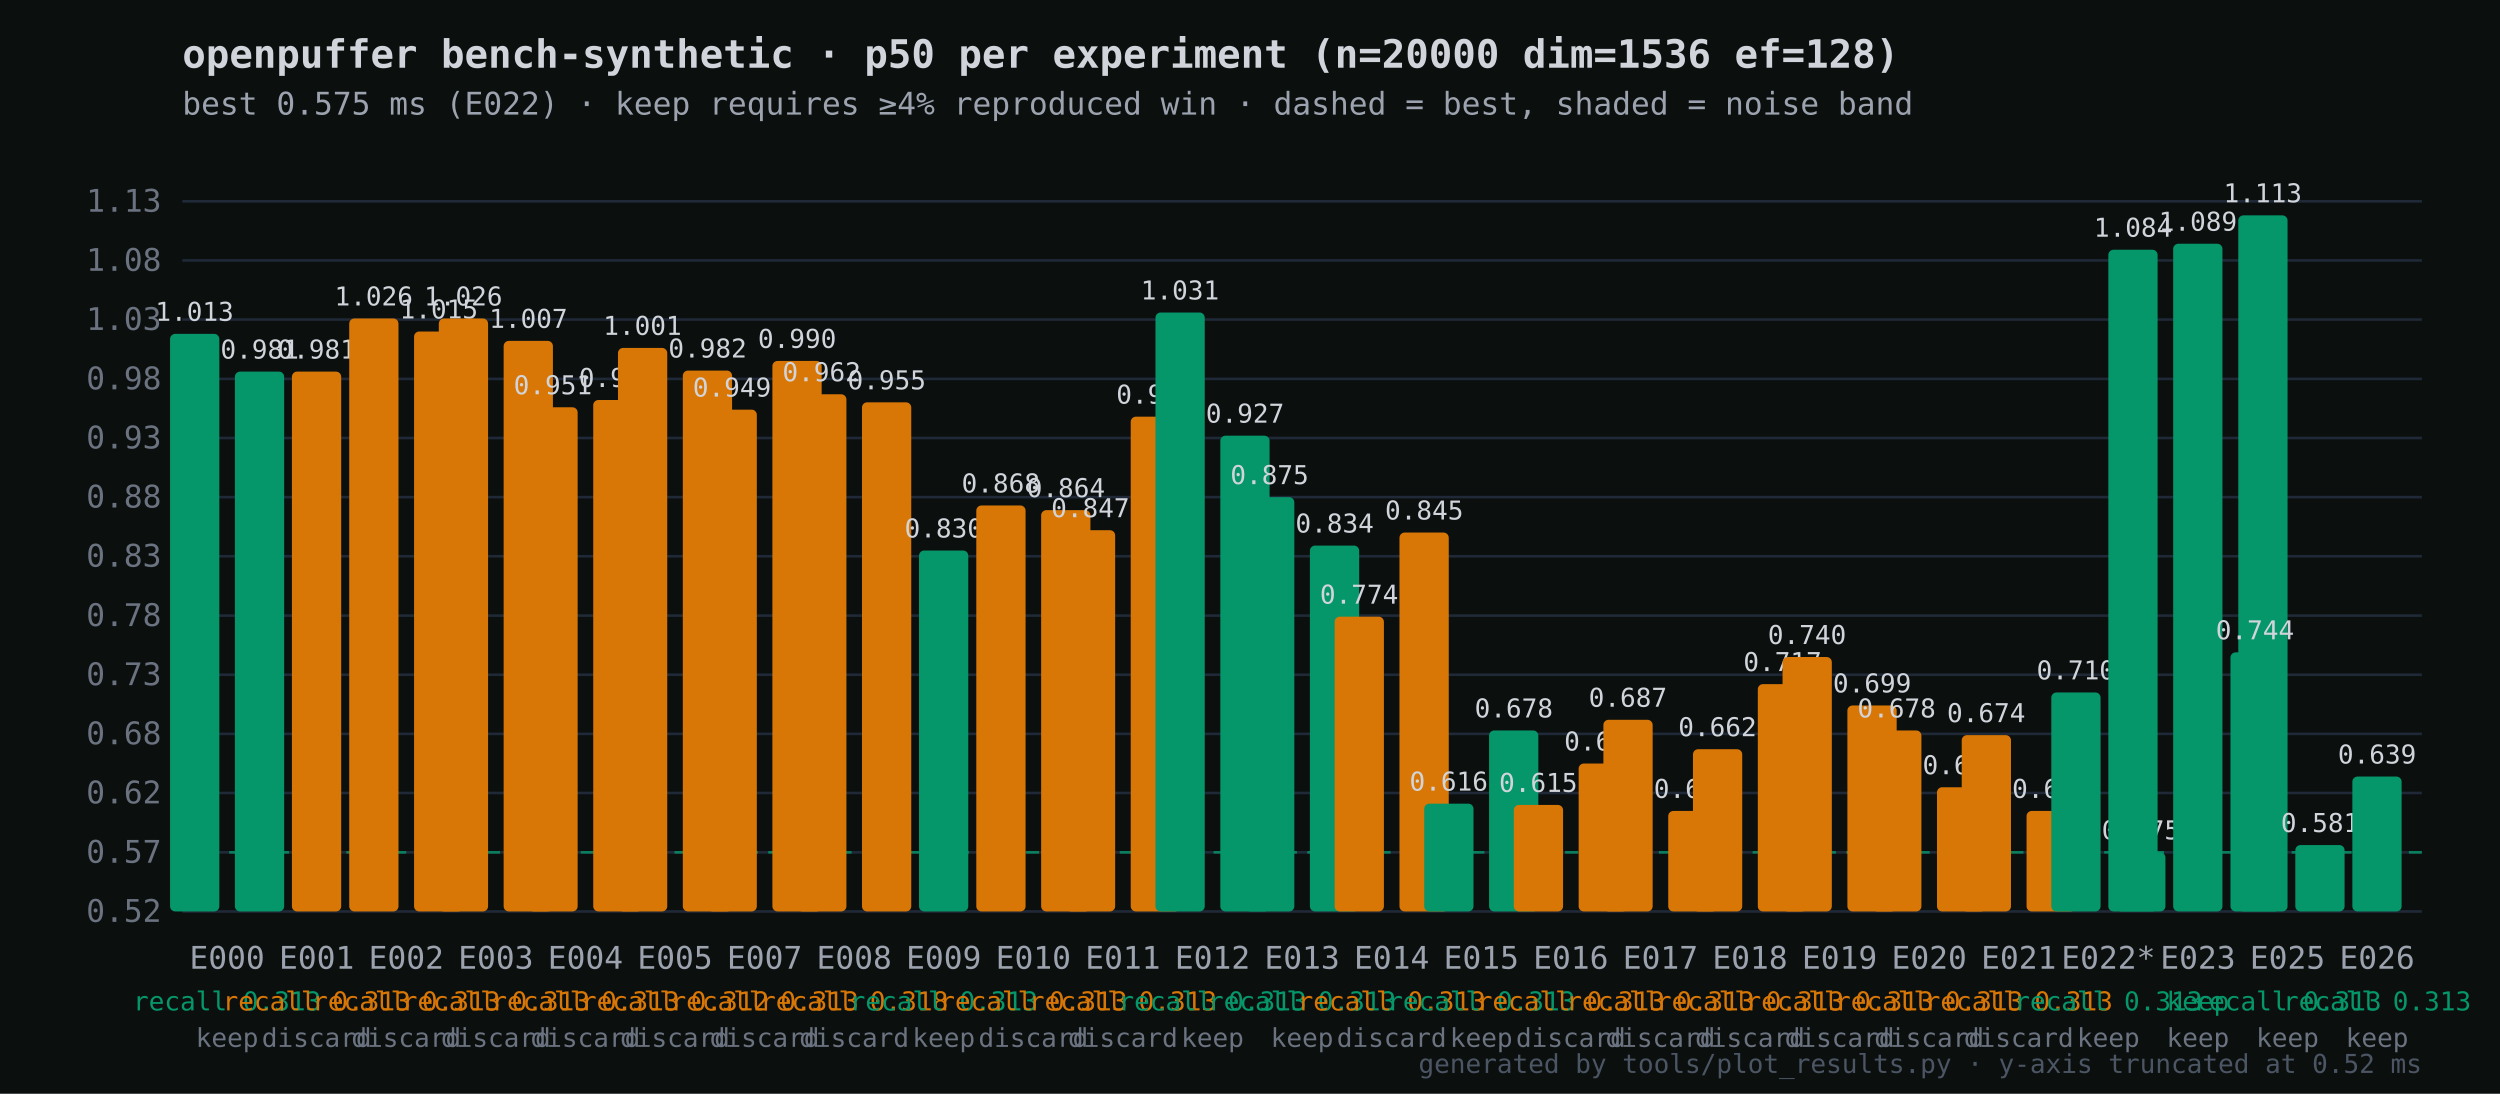
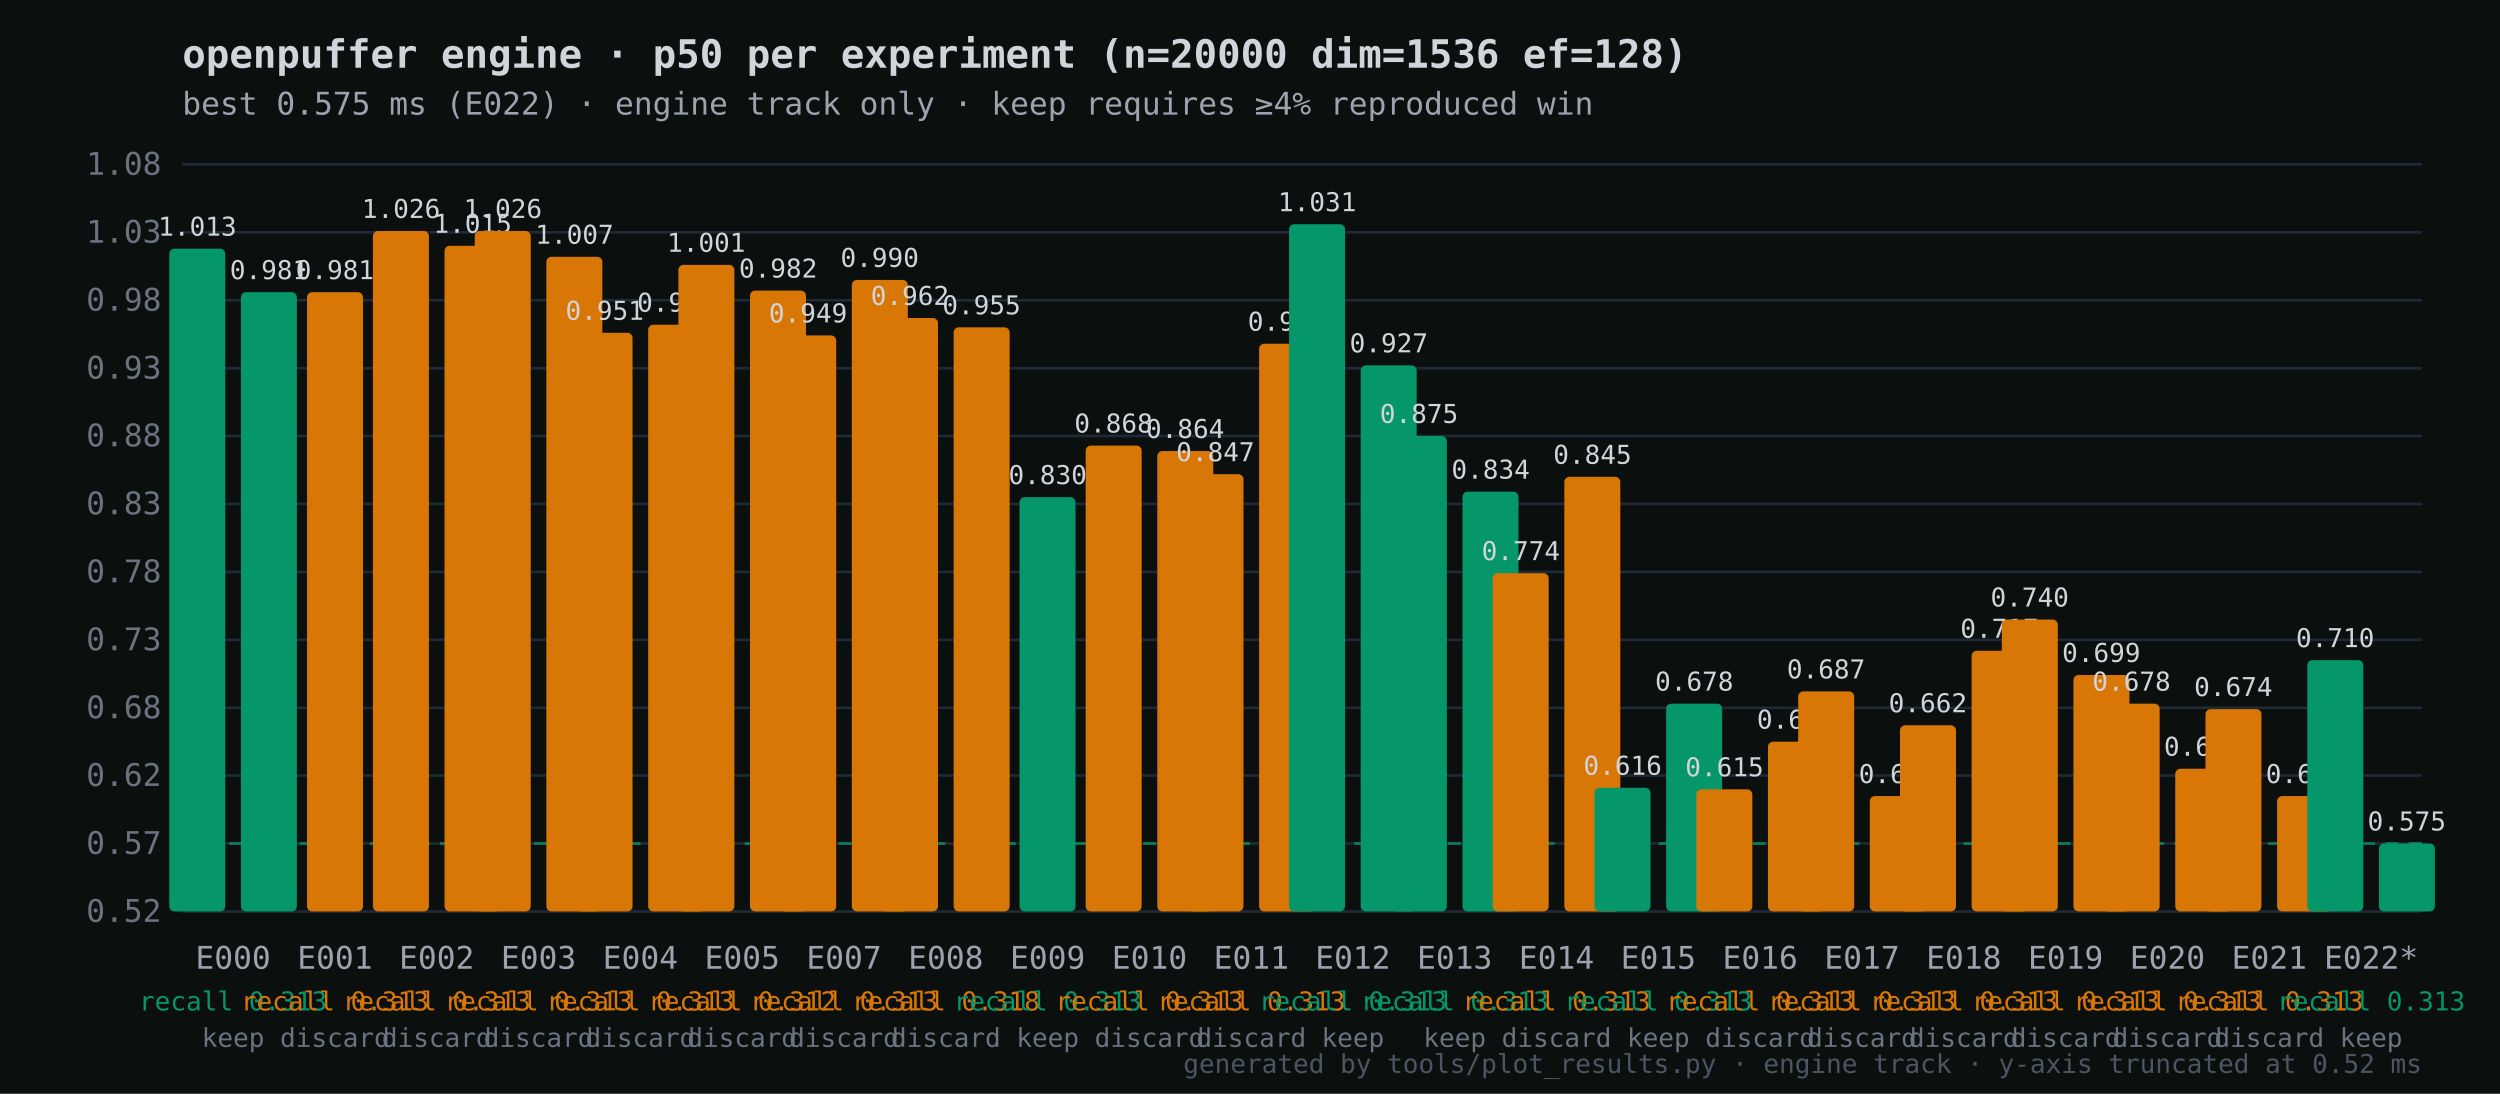
<svg xmlns="http://www.w3.org/2000/svg" width="960" height="420" viewBox="0 0 960 420" font-family="monospace" font-size="12">
  <rect width="960" height="420" fill="#0b0f0e" />
-   <text x="70" y="26" fill="#d1d5db" font-size="15" font-weight="bold">openpuffer bench-synthetic · p50 per experiment (n=20000 dim=1536 ef=128)</text>
-   <text x="70" y="44" fill="#9ca3af">best 0.575 ms (E022) · keep requires ≥4% reproduced win · dashed = best, shaded = noise band</text>
+   <text x="70" y="26" fill="#d1d5db" font-size="15" font-weight="bold">openpuffer engine · p50 per experiment (n=20000 dim=1536 ef=128)</text>
+   <text x="70" y="44" fill="#9ca3af">best 0.575 ms (E022) · engine track only · keep requires ≥4% reproduced win</text>
  <line x1="70" x2="930" y1="350.0" y2="350.0" stroke="#1f2937" stroke-width="1" />
  <text x="62" y="354.0" fill="#6b7280" text-anchor="end">0.52</text>
-   <line x1="70" x2="930" y1="327.3" y2="327.3" stroke="#1f2937" stroke-width="1" />
-   <text x="62" y="331.3" fill="#6b7280" text-anchor="end">0.57</text>
-   <line x1="70" x2="930" y1="304.5" y2="304.5" stroke="#1f2937" stroke-width="1" />
-   <text x="62" y="308.5" fill="#6b7280" text-anchor="end">0.62</text>
-   <line x1="70" x2="930" y1="281.8" y2="281.8" stroke="#1f2937" stroke-width="1" />
-   <text x="62" y="285.8" fill="#6b7280" text-anchor="end">0.68</text>
-   <line x1="70" x2="930" y1="259.1" y2="259.1" stroke="#1f2937" stroke-width="1" />
-   <text x="62" y="263.1" fill="#6b7280" text-anchor="end">0.73</text>
-   <line x1="70" x2="930" y1="236.4" y2="236.4" stroke="#1f2937" stroke-width="1" />
-   <text x="62" y="240.4" fill="#6b7280" text-anchor="end">0.78</text>
-   <line x1="70" x2="930" y1="213.6" y2="213.6" stroke="#1f2937" stroke-width="1" />
-   <text x="62" y="217.6" fill="#6b7280" text-anchor="end">0.83</text>
-   <line x1="70" x2="930" y1="190.9" y2="190.9" stroke="#1f2937" stroke-width="1" />
-   <text x="62" y="194.9" fill="#6b7280" text-anchor="end">0.88</text>
-   <line x1="70" x2="930" y1="168.2" y2="168.2" stroke="#1f2937" stroke-width="1" />
-   <text x="62" y="172.2" fill="#6b7280" text-anchor="end">0.93</text>
-   <line x1="70" x2="930" y1="145.5" y2="145.5" stroke="#1f2937" stroke-width="1" />
-   <text x="62" y="149.5" fill="#6b7280" text-anchor="end">0.98</text>
-   <line x1="70" x2="930" y1="122.7" y2="122.7" stroke="#1f2937" stroke-width="1" />
-   <text x="62" y="126.7" fill="#6b7280" text-anchor="end">1.03</text>
-   <line x1="70" x2="930" y1="100.0" y2="100.0" stroke="#1f2937" stroke-width="1" />
-   <text x="62" y="104.0" fill="#6b7280" text-anchor="end">1.08</text>
-   <line x1="70" x2="930" y1="77.3" y2="77.3" stroke="#1f2937" stroke-width="1" />
-   <text x="62" y="81.3" fill="#6b7280" text-anchor="end">1.13</text>
-   <rect x="70" y="337.7" width="860" height="-10.5" fill="#059669" opacity="0.08" />
-   <line x1="70" x2="930" y1="327.3" y2="327.3" stroke="#059669" stroke-dasharray="5 4" opacity="0.8" />
-   <rect x="65.3" y="128.2" width="18.92" height="221.8" fill="#059669" rx="2" />
-   <text x="74.7" y="123.2" fill="#d1d5db" font-size="10" text-anchor="middle">1.013</text>
-   <rect x="90.2" y="142.7" width="18.92" height="207.3" fill="#059669" rx="2" />
-   <text x="99.7" y="137.7" fill="#d1d5db" font-size="10" text-anchor="middle">0.981</text>
-   <text x="87.2" y="372" fill="#9ca3af" text-anchor="middle">E000</text>
-   <text x="87.2" y="388" fill="#059669" font-size="10" text-anchor="middle">recall 0.313</text>
-   <text x="87.2" y="402" fill="#6b7280" font-size="10" text-anchor="middle">keep</text>
-   <rect x="112.1" y="142.7" width="18.92" height="207.3" fill="#d97706" rx="2" />
-   <text x="121.6" y="137.7" fill="#d1d5db" font-size="10" text-anchor="middle">0.981</text>
-   <text x="121.6" y="372" fill="#9ca3af" text-anchor="middle">E001</text>
-   <text x="121.6" y="388" fill="#d97706" font-size="10" text-anchor="middle">recall 0.313</text>
-   <text x="121.6" y="402" fill="#6b7280" font-size="10" text-anchor="middle">discard</text>
-   <rect x="134.1" y="122.3" width="18.92" height="227.7" fill="#d97706" rx="2" />
-   <text x="143.5" y="117.3" fill="#d1d5db" font-size="10" text-anchor="middle">1.026</text>
-   <rect x="159.0" y="127.3" width="18.92" height="222.7" fill="#d97706" rx="2" />
-   <text x="168.5" y="122.3" fill="#d1d5db" font-size="10" text-anchor="middle">1.015</text>
-   <text x="156.0" y="372" fill="#9ca3af" text-anchor="middle">E002</text>
-   <text x="156.0" y="388" fill="#d97706" font-size="10" text-anchor="middle">recall 0.313</text>
-   <text x="156.0" y="402" fill="#6b7280" font-size="10" text-anchor="middle">discard</text>
-   <rect x="168.5" y="122.3" width="18.92" height="227.7" fill="#d97706" rx="2" />
-   <text x="177.9" y="117.3" fill="#d1d5db" font-size="10" text-anchor="middle">1.026</text>
-   <rect x="193.4" y="130.9" width="18.92" height="219.1" fill="#d97706" rx="2" />
-   <text x="202.9" y="125.9" fill="#d1d5db" font-size="10" text-anchor="middle">1.007</text>
-   <text x="190.4" y="372" fill="#9ca3af" text-anchor="middle">E003</text>
-   <text x="190.4" y="388" fill="#d97706" font-size="10" text-anchor="middle">recall 0.313</text>
-   <text x="190.4" y="402" fill="#6b7280" font-size="10" text-anchor="middle">discard</text>
-   <rect x="202.9" y="156.4" width="18.92" height="193.6" fill="#d97706" rx="2" />
-   <text x="212.3" y="151.4" fill="#d1d5db" font-size="10" text-anchor="middle">0.951</text>
-   <rect x="227.8" y="153.6" width="18.92" height="196.4" fill="#d97706" rx="2" />
-   <text x="237.3" y="148.6" fill="#d1d5db" font-size="10" text-anchor="middle">0.957</text>
-   <text x="224.8" y="372" fill="#9ca3af" text-anchor="middle">E004</text>
-   <text x="224.8" y="388" fill="#d97706" font-size="10" text-anchor="middle">recall 0.313</text>
-   <text x="224.8" y="402" fill="#6b7280" font-size="10" text-anchor="middle">discard</text>
-   <rect x="237.3" y="133.6" width="18.92" height="216.4" fill="#d97706" rx="2" />
-   <text x="246.7" y="128.6" fill="#d1d5db" font-size="10" text-anchor="middle">1.001</text>
-   <rect x="262.2" y="142.3" width="18.92" height="207.7" fill="#d97706" rx="2" />
-   <text x="271.7" y="137.3" fill="#d1d5db" font-size="10" text-anchor="middle">0.982</text>
-   <text x="259.2" y="372" fill="#9ca3af" text-anchor="middle">E005</text>
-   <text x="259.2" y="388" fill="#d97706" font-size="10" text-anchor="middle">recall 0.312</text>
-   <text x="259.2" y="402" fill="#6b7280" font-size="10" text-anchor="middle">discard</text>
-   <rect x="271.7" y="157.3" width="18.92" height="192.7" fill="#d97706" rx="2" />
-   <text x="281.1" y="152.3" fill="#d1d5db" font-size="10" text-anchor="middle">0.949</text>
-   <rect x="296.6" y="138.6" width="18.92" height="211.4" fill="#d97706" rx="2" />
-   <text x="306.1" y="133.6" fill="#d1d5db" font-size="10" text-anchor="middle">0.990</text>
-   <text x="293.6" y="372" fill="#9ca3af" text-anchor="middle">E007</text>
-   <text x="293.6" y="388" fill="#d97706" font-size="10" text-anchor="middle">recall 0.313</text>
-   <text x="293.6" y="402" fill="#6b7280" font-size="10" text-anchor="middle">discard</text>
-   <rect x="306.1" y="151.4" width="18.92" height="198.6" fill="#d97706" rx="2" />
-   <text x="315.5" y="146.4" fill="#d1d5db" font-size="10" text-anchor="middle">0.962</text>
-   <rect x="331.0" y="154.5" width="18.92" height="195.5" fill="#d97706" rx="2" />
-   <text x="340.5" y="149.5" fill="#d1d5db" font-size="10" text-anchor="middle">0.955</text>
-   <text x="328.0" y="372" fill="#9ca3af" text-anchor="middle">E008</text>
-   <text x="328.0" y="388" fill="#d97706" font-size="10" text-anchor="middle">recall 0.318</text>
-   <text x="328.0" y="402" fill="#6b7280" font-size="10" text-anchor="middle">discard</text>
-   <rect x="352.9" y="211.4" width="18.92" height="138.6" fill="#059669" rx="2" />
-   <text x="362.4" y="206.4" fill="#d1d5db" font-size="10" text-anchor="middle">0.830</text>
-   <text x="362.4" y="372" fill="#9ca3af" text-anchor="middle">E009</text>
-   <text x="362.4" y="388" fill="#059669" font-size="10" text-anchor="middle">recall 0.313</text>
-   <text x="362.4" y="402" fill="#6b7280" font-size="10" text-anchor="middle">keep</text>
-   <rect x="374.9" y="194.1" width="18.92" height="155.9" fill="#d97706" rx="2" />
-   <text x="384.3" y="189.1" fill="#d1d5db" font-size="10" text-anchor="middle">0.868</text>
-   <rect x="399.8" y="195.9" width="18.92" height="154.1" fill="#d97706" rx="2" />
-   <text x="409.3" y="190.9" fill="#d1d5db" font-size="10" text-anchor="middle">0.864</text>
-   <text x="396.8" y="372" fill="#9ca3af" text-anchor="middle">E010</text>
-   <text x="396.8" y="388" fill="#d97706" font-size="10" text-anchor="middle">recall 0.313</text>
-   <text x="396.8" y="402" fill="#6b7280" font-size="10" text-anchor="middle">discard</text>
-   <rect x="409.3" y="203.6" width="18.92" height="146.4" fill="#d97706" rx="2" />
-   <text x="418.7" y="198.6" fill="#d1d5db" font-size="10" text-anchor="middle">0.847</text>
-   <rect x="434.2" y="160.0" width="18.92" height="190.0" fill="#d97706" rx="2" />
-   <text x="443.7" y="155.0" fill="#d1d5db" font-size="10" text-anchor="middle">0.943</text>
-   <text x="431.2" y="372" fill="#9ca3af" text-anchor="middle">E011</text>
-   <text x="431.2" y="388" fill="#d97706" font-size="10" text-anchor="middle">recall 0.313</text>
-   <text x="431.2" y="402" fill="#6b7280" font-size="10" text-anchor="middle">discard</text>
-   <rect x="443.7" y="120.0" width="18.92" height="230.0" fill="#059669" rx="2" />
-   <text x="453.1" y="115.0" fill="#d1d5db" font-size="10" text-anchor="middle">1.031</text>
-   <rect x="468.6" y="167.3" width="18.92" height="182.7" fill="#059669" rx="2" />
-   <text x="478.1" y="162.3" fill="#d1d5db" font-size="10" text-anchor="middle">0.927</text>
-   <text x="465.6" y="372" fill="#9ca3af" text-anchor="middle">E012</text>
-   <text x="465.6" y="388" fill="#059669" font-size="10" text-anchor="middle">recall 0.313</text>
-   <text x="465.6" y="402" fill="#6b7280" font-size="10" text-anchor="middle">keep</text>
-   <rect x="478.1" y="190.9" width="18.92" height="159.1" fill="#059669" rx="2" />
-   <text x="487.5" y="185.9" fill="#d1d5db" font-size="10" text-anchor="middle">0.875</text>
-   <rect x="503.0" y="209.5" width="18.92" height="140.5" fill="#059669" rx="2" />
-   <text x="512.5" y="204.5" fill="#d1d5db" font-size="10" text-anchor="middle">0.834</text>
-   <text x="500.0" y="372" fill="#9ca3af" text-anchor="middle">E013</text>
-   <text x="500.0" y="388" fill="#059669" font-size="10" text-anchor="middle">recall 0.313</text>
-   <text x="500.0" y="402" fill="#6b7280" font-size="10" text-anchor="middle">keep</text>
-   <rect x="512.5" y="236.8" width="18.92" height="113.2" fill="#d97706" rx="2" />
-   <text x="521.9" y="231.8" fill="#d1d5db" font-size="10" text-anchor="middle">0.774</text>
-   <rect x="537.4" y="204.5" width="18.92" height="145.5" fill="#d97706" rx="2" />
-   <text x="546.9" y="199.5" fill="#d1d5db" font-size="10" text-anchor="middle">0.845</text>
-   <text x="534.4" y="372" fill="#9ca3af" text-anchor="middle">E014</text>
-   <text x="534.4" y="388" fill="#d97706" font-size="10" text-anchor="middle">recall 0.313</text>
-   <text x="534.4" y="402" fill="#6b7280" font-size="10" text-anchor="middle">discard</text>
-   <rect x="546.9" y="308.6" width="18.92" height="41.4" fill="#059669" rx="2" />
-   <text x="556.3" y="303.6" fill="#d1d5db" font-size="10" text-anchor="middle">0.616</text>
-   <rect x="571.8" y="280.5" width="18.92" height="69.5" fill="#059669" rx="2" />
-   <text x="581.3" y="275.5" fill="#d1d5db" font-size="10" text-anchor="middle">0.678</text>
-   <text x="568.8" y="372" fill="#9ca3af" text-anchor="middle">E015</text>
-   <text x="568.8" y="388" fill="#059669" font-size="10" text-anchor="middle">recall 0.313</text>
-   <text x="568.8" y="402" fill="#6b7280" font-size="10" text-anchor="middle">keep</text>
-   <rect x="581.3" y="309.1" width="18.92" height="40.9" fill="#d97706" rx="2" />
-   <text x="590.7" y="304.1" fill="#d1d5db" font-size="10" text-anchor="middle">0.615</text>
-   <rect x="606.2" y="293.2" width="18.92" height="56.8" fill="#d97706" rx="2" />
-   <text x="615.7" y="288.2" fill="#d1d5db" font-size="10" text-anchor="middle">0.650</text>
-   <text x="603.2" y="372" fill="#9ca3af" text-anchor="middle">E016</text>
-   <text x="603.2" y="388" fill="#d97706" font-size="10" text-anchor="middle">recall 0.313</text>
-   <text x="603.2" y="402" fill="#6b7280" font-size="10" text-anchor="middle">discard</text>
-   <rect x="615.7" y="276.4" width="18.92" height="73.6" fill="#d97706" rx="2" />
-   <text x="625.1" y="271.4" fill="#d1d5db" font-size="10" text-anchor="middle">0.687</text>
-   <rect x="640.6" y="311.4" width="18.92" height="38.6" fill="#d97706" rx="2" />
-   <text x="650.1" y="306.4" fill="#d1d5db" font-size="10" text-anchor="middle">0.610</text>
-   <text x="637.6" y="372" fill="#9ca3af" text-anchor="middle">E017</text>
-   <text x="637.6" y="388" fill="#d97706" font-size="10" text-anchor="middle">recall 0.313</text>
-   <text x="637.6" y="402" fill="#6b7280" font-size="10" text-anchor="middle">discard</text>
-   <rect x="650.1" y="287.7" width="18.92" height="62.3" fill="#d97706" rx="2" />
-   <text x="659.5" y="282.7" fill="#d1d5db" font-size="10" text-anchor="middle">0.662</text>
-   <rect x="675.0" y="262.7" width="18.92" height="87.3" fill="#d97706" rx="2" />
-   <text x="684.5" y="257.7" fill="#d1d5db" font-size="10" text-anchor="middle">0.717</text>
-   <text x="672.0" y="372" fill="#9ca3af" text-anchor="middle">E018</text>
-   <text x="672.0" y="388" fill="#d97706" font-size="10" text-anchor="middle">recall 0.313</text>
-   <text x="672.0" y="402" fill="#6b7280" font-size="10" text-anchor="middle">discard</text>
-   <rect x="684.5" y="252.3" width="18.92" height="97.7" fill="#d97706" rx="2" />
-   <text x="693.9" y="247.3" fill="#d1d5db" font-size="10" text-anchor="middle">0.740</text>
-   <rect x="709.4" y="270.9" width="18.92" height="79.1" fill="#d97706" rx="2" />
-   <text x="718.9" y="265.9" fill="#d1d5db" font-size="10" text-anchor="middle">0.699</text>
-   <text x="706.4" y="372" fill="#9ca3af" text-anchor="middle">E019</text>
-   <text x="706.4" y="388" fill="#d97706" font-size="10" text-anchor="middle">recall 0.313</text>
-   <text x="706.4" y="402" fill="#6b7280" font-size="10" text-anchor="middle">discard</text>
-   <rect x="718.9" y="280.5" width="18.92" height="69.5" fill="#d97706" rx="2" />
-   <text x="728.3" y="275.5" fill="#d1d5db" font-size="10" text-anchor="middle">0.678</text>
-   <rect x="743.8" y="302.3" width="18.92" height="47.7" fill="#d97706" rx="2" />
-   <text x="753.3" y="297.3" fill="#d1d5db" font-size="10" text-anchor="middle">0.630</text>
-   <text x="740.8" y="372" fill="#9ca3af" text-anchor="middle">E020</text>
-   <text x="740.8" y="388" fill="#d97706" font-size="10" text-anchor="middle">recall 0.313</text>
-   <text x="740.8" y="402" fill="#6b7280" font-size="10" text-anchor="middle">discard</text>
-   <rect x="753.3" y="282.3" width="18.92" height="67.7" fill="#d97706" rx="2" />
-   <text x="762.7" y="277.3" fill="#d1d5db" font-size="10" text-anchor="middle">0.674</text>
-   <rect x="778.2" y="311.4" width="18.92" height="38.6" fill="#d97706" rx="2" />
-   <text x="787.7" y="306.4" fill="#d1d5db" font-size="10" text-anchor="middle">0.610</text>
-   <text x="775.2" y="372" fill="#9ca3af" text-anchor="middle">E021</text>
-   <text x="775.2" y="388" fill="#d97706" font-size="10" text-anchor="middle">recall 0.313</text>
-   <text x="775.2" y="402" fill="#6b7280" font-size="10" text-anchor="middle">discard</text>
-   <rect x="787.7" y="265.9" width="18.92" height="84.1" fill="#059669" rx="2" />
-   <text x="797.1" y="260.9" fill="#d1d5db" font-size="10" text-anchor="middle">0.710</text>
-   <rect x="812.6" y="327.3" width="18.92" height="22.7" fill="#059669" rx="2" />
-   <text x="822.1" y="322.3" fill="#d1d5db" font-size="10" text-anchor="middle">0.575</text>
-   <text x="809.6" y="372" fill="#9ca3af" text-anchor="middle">E022*</text>
-   <text x="809.6" y="388" fill="#059669" font-size="10" text-anchor="middle">recall 0.313</text>
-   <text x="809.6" y="402" fill="#6b7280" font-size="10" text-anchor="middle">keep</text>
-   <rect x="809.6" y="95.9" width="18.92" height="254.1" fill="#059669" rx="2" />
-   <text x="819.1" y="90.9" fill="#d1d5db" font-size="10" text-anchor="middle">1.084</text>
-   <rect x="834.5" y="93.6" width="18.92" height="256.4" fill="#059669" rx="2" />
-   <text x="844.0" y="88.6" fill="#d1d5db" font-size="10" text-anchor="middle">1.089</text>
-   <rect x="859.5" y="82.7" width="18.92" height="267.3" fill="#059669" rx="2" />
-   <text x="868.9" y="77.7" fill="#d1d5db" font-size="10" text-anchor="middle">1.113</text>
-   <text x="844.0" y="372" fill="#9ca3af" text-anchor="middle">E023</text>
-   <text x="844.0" y="388" fill="#059669" font-size="10" text-anchor="middle">keep</text>
-   <text x="844.0" y="402" fill="#6b7280" font-size="10" text-anchor="middle">keep</text>
-   <rect x="856.5" y="250.5" width="18.92" height="99.5" fill="#059669" rx="2" />
-   <text x="865.9" y="245.5" fill="#d1d5db" font-size="10" text-anchor="middle">0.744</text>
-   <rect x="881.4" y="324.5" width="18.92" height="25.5" fill="#059669" rx="2" />
-   <text x="890.9" y="319.5" fill="#d1d5db" font-size="10" text-anchor="middle">0.581</text>
-   <text x="878.4" y="372" fill="#9ca3af" text-anchor="middle">E025</text>
-   <text x="878.4" y="388" fill="#059669" font-size="10" text-anchor="middle">recall 0.313</text>
-   <text x="878.4" y="402" fill="#6b7280" font-size="10" text-anchor="middle">keep</text>
-   <rect x="903.3" y="298.2" width="18.92" height="51.8" fill="#059669" rx="2" />
-   <text x="912.8" y="293.2" fill="#d1d5db" font-size="10" text-anchor="middle">0.639</text>
-   <text x="912.8" y="372" fill="#9ca3af" text-anchor="middle">E026</text>
-   <text x="912.8" y="388" fill="#059669" font-size="10" text-anchor="middle">recall 0.313</text>
-   <text x="912.8" y="402" fill="#6b7280" font-size="10" text-anchor="middle">keep</text>
-   <text x="930" y="412" fill="#4b5563" font-size="10" text-anchor="end">generated by tools/plot_results.py · y-axis truncated at 0.52 ms</text>
+   <line x1="70" x2="930" y1="323.9" y2="323.9" stroke="#1f2937" stroke-width="1" />
+   <text x="62" y="327.9" fill="#6b7280" text-anchor="end">0.57</text>
+   <line x1="70" x2="930" y1="297.8" y2="297.8" stroke="#1f2937" stroke-width="1" />
+   <text x="62" y="301.8" fill="#6b7280" text-anchor="end">0.62</text>
+   <line x1="70" x2="930" y1="271.8" y2="271.8" stroke="#1f2937" stroke-width="1" />
+   <text x="62" y="275.8" fill="#6b7280" text-anchor="end">0.68</text>
+   <line x1="70" x2="930" y1="245.7" y2="245.7" stroke="#1f2937" stroke-width="1" />
+   <text x="62" y="249.7" fill="#6b7280" text-anchor="end">0.73</text>
+   <line x1="70" x2="930" y1="219.6" y2="219.6" stroke="#1f2937" stroke-width="1" />
+   <text x="62" y="223.6" fill="#6b7280" text-anchor="end">0.78</text>
+   <line x1="70" x2="930" y1="193.5" y2="193.5" stroke="#1f2937" stroke-width="1" />
+   <text x="62" y="197.5" fill="#6b7280" text-anchor="end">0.83</text>
+   <line x1="70" x2="930" y1="167.4" y2="167.4" stroke="#1f2937" stroke-width="1" />
+   <text x="62" y="171.4" fill="#6b7280" text-anchor="end">0.88</text>
+   <line x1="70" x2="930" y1="141.4" y2="141.4" stroke="#1f2937" stroke-width="1" />
+   <text x="62" y="145.4" fill="#6b7280" text-anchor="end">0.93</text>
+   <line x1="70" x2="930" y1="115.3" y2="115.3" stroke="#1f2937" stroke-width="1" />
+   <text x="62" y="119.3" fill="#6b7280" text-anchor="end">0.98</text>
+   <line x1="70" x2="930" y1="89.2" y2="89.2" stroke="#1f2937" stroke-width="1" />
+   <text x="62" y="93.2" fill="#6b7280" text-anchor="end">1.03</text>
+   <line x1="70" x2="930" y1="63.1" y2="63.1" stroke="#1f2937" stroke-width="1" />
+   <text x="62" y="67.1" fill="#6b7280" text-anchor="end">1.08</text>
+   <rect x="70" y="335.9" width="860" height="-12.0" fill="#059669" opacity="0.08" />
+   <line x1="70" x2="930" y1="323.9" y2="323.9" stroke="#059669" stroke-dasharray="5 4" opacity="0.8" />
+   <rect x="65.0" y="95.5" width="21.5" height="254.5" fill="#059669" rx="2" />
+   <text x="75.8" y="90.5" fill="#d1d5db" font-size="10" text-anchor="middle">1.013</text>
+   <rect x="92.5" y="112.2" width="21.5" height="237.8" fill="#059669" rx="2" />
+   <text x="103.3" y="107.2" fill="#d1d5db" font-size="10" text-anchor="middle">0.981</text>
+   <text x="89.5" y="372" fill="#9ca3af" text-anchor="middle">E000</text>
+   <text x="89.5" y="388" fill="#059669" font-size="10" text-anchor="middle">recall 0.313</text>
+   <text x="89.5" y="402" fill="#6b7280" font-size="10" text-anchor="middle">keep</text>
+   <rect x="117.9" y="112.2" width="21.5" height="237.8" fill="#d97706" rx="2" />
+   <text x="128.6" y="107.2" fill="#d1d5db" font-size="10" text-anchor="middle">0.981</text>
+   <text x="128.6" y="372" fill="#9ca3af" text-anchor="middle">E001</text>
+   <text x="128.6" y="388" fill="#d97706" font-size="10" text-anchor="middle">recall 0.313</text>
+   <text x="128.6" y="402" fill="#6b7280" font-size="10" text-anchor="middle">discard</text>
+   <rect x="143.2" y="88.7" width="21.5" height="261.3" fill="#d97706" rx="2" />
+   <text x="154.0" y="83.7" fill="#d1d5db" font-size="10" text-anchor="middle">1.026</text>
+   <rect x="170.7" y="94.4" width="21.5" height="255.6" fill="#d97706" rx="2" />
+   <text x="181.5" y="89.4" fill="#d1d5db" font-size="10" text-anchor="middle">1.015</text>
+   <text x="167.7" y="372" fill="#9ca3af" text-anchor="middle">E002</text>
+   <text x="167.7" y="388" fill="#d97706" font-size="10" text-anchor="middle">recall 0.313</text>
+   <text x="167.7" y="402" fill="#6b7280" font-size="10" text-anchor="middle">discard</text>
+   <rect x="182.3" y="88.7" width="21.5" height="261.3" fill="#d97706" rx="2" />
+   <text x="193.1" y="83.7" fill="#d1d5db" font-size="10" text-anchor="middle">1.026</text>
+   <rect x="209.8" y="98.6" width="21.5" height="251.4" fill="#d97706" rx="2" />
+   <text x="220.6" y="93.6" fill="#d1d5db" font-size="10" text-anchor="middle">1.007</text>
+   <text x="206.8" y="372" fill="#9ca3af" text-anchor="middle">E003</text>
+   <text x="206.8" y="388" fill="#d97706" font-size="10" text-anchor="middle">recall 0.313</text>
+   <text x="206.8" y="402" fill="#6b7280" font-size="10" text-anchor="middle">discard</text>
+   <rect x="221.4" y="127.8" width="21.5" height="222.2" fill="#d97706" rx="2" />
+   <text x="232.2" y="122.8" fill="#d1d5db" font-size="10" text-anchor="middle">0.951</text>
+   <rect x="248.9" y="124.7" width="21.5" height="225.3" fill="#d97706" rx="2" />
+   <text x="259.7" y="119.7" fill="#d1d5db" font-size="10" text-anchor="middle">0.957</text>
+   <text x="245.9" y="372" fill="#9ca3af" text-anchor="middle">E004</text>
+   <text x="245.9" y="388" fill="#d97706" font-size="10" text-anchor="middle">recall 0.313</text>
+   <text x="245.9" y="402" fill="#6b7280" font-size="10" text-anchor="middle">discard</text>
+   <rect x="260.5" y="101.7" width="21.5" height="248.3" fill="#d97706" rx="2" />
+   <text x="271.2" y="96.7" fill="#d1d5db" font-size="10" text-anchor="middle">1.001</text>
+   <rect x="288.0" y="111.6" width="21.5" height="238.4" fill="#d97706" rx="2" />
+   <text x="298.8" y="106.6" fill="#d1d5db" font-size="10" text-anchor="middle">0.982</text>
+   <text x="285.0" y="372" fill="#9ca3af" text-anchor="middle">E005</text>
+   <text x="285.0" y="388" fill="#d97706" font-size="10" text-anchor="middle">recall 0.312</text>
+   <text x="285.0" y="402" fill="#6b7280" font-size="10" text-anchor="middle">discard</text>
+   <rect x="299.6" y="128.8" width="21.5" height="221.2" fill="#d97706" rx="2" />
+   <text x="310.3" y="123.8" fill="#d1d5db" font-size="10" text-anchor="middle">0.949</text>
+   <rect x="327.1" y="107.5" width="21.5" height="242.5" fill="#d97706" rx="2" />
+   <text x="337.8" y="102.5" fill="#d1d5db" font-size="10" text-anchor="middle">0.990</text>
+   <text x="324.1" y="372" fill="#9ca3af" text-anchor="middle">E007</text>
+   <text x="324.1" y="388" fill="#d97706" font-size="10" text-anchor="middle">recall 0.313</text>
+   <text x="324.1" y="402" fill="#6b7280" font-size="10" text-anchor="middle">discard</text>
+   <rect x="338.7" y="122.1" width="21.5" height="227.9" fill="#d97706" rx="2" />
+   <text x="349.4" y="117.1" fill="#d1d5db" font-size="10" text-anchor="middle">0.962</text>
+   <rect x="366.2" y="125.7" width="21.5" height="224.3" fill="#d97706" rx="2" />
+   <text x="376.9" y="120.7" fill="#d1d5db" font-size="10" text-anchor="middle">0.955</text>
+   <text x="363.2" y="372" fill="#9ca3af" text-anchor="middle">E008</text>
+   <text x="363.2" y="388" fill="#d97706" font-size="10" text-anchor="middle">recall 0.318</text>
+   <text x="363.2" y="402" fill="#6b7280" font-size="10" text-anchor="middle">discard</text>
+   <rect x="391.5" y="190.9" width="21.5" height="159.1" fill="#059669" rx="2" />
+   <text x="402.3" y="185.9" fill="#d1d5db" font-size="10" text-anchor="middle">0.830</text>
+   <text x="402.3" y="372" fill="#9ca3af" text-anchor="middle">E009</text>
+   <text x="402.3" y="388" fill="#059669" font-size="10" text-anchor="middle">recall 0.313</text>
+   <text x="402.3" y="402" fill="#6b7280" font-size="10" text-anchor="middle">keep</text>
+   <rect x="416.9" y="171.1" width="21.5" height="178.9" fill="#d97706" rx="2" />
+   <text x="427.6" y="166.1" fill="#d1d5db" font-size="10" text-anchor="middle">0.868</text>
+   <rect x="444.4" y="173.2" width="21.5" height="176.8" fill="#d97706" rx="2" />
+   <text x="455.1" y="168.2" fill="#d1d5db" font-size="10" text-anchor="middle">0.864</text>
+   <text x="441.4" y="372" fill="#9ca3af" text-anchor="middle">E010</text>
+   <text x="441.4" y="388" fill="#d97706" font-size="10" text-anchor="middle">recall 0.313</text>
+   <text x="441.4" y="402" fill="#6b7280" font-size="10" text-anchor="middle">discard</text>
+   <rect x="456.0" y="182.1" width="21.5" height="167.9" fill="#d97706" rx="2" />
+   <text x="466.7" y="177.1" fill="#d1d5db" font-size="10" text-anchor="middle">0.847</text>
+   <rect x="483.5" y="132.0" width="21.5" height="218.0" fill="#d97706" rx="2" />
+   <text x="494.2" y="127.0" fill="#d1d5db" font-size="10" text-anchor="middle">0.943</text>
+   <text x="480.5" y="372" fill="#9ca3af" text-anchor="middle">E011</text>
+   <text x="480.5" y="388" fill="#d97706" font-size="10" text-anchor="middle">recall 0.313</text>
+   <text x="480.5" y="402" fill="#6b7280" font-size="10" text-anchor="middle">discard</text>
+   <rect x="495.0" y="86.1" width="21.5" height="263.9" fill="#059669" rx="2" />
+   <text x="505.8" y="81.1" fill="#d1d5db" font-size="10" text-anchor="middle">1.031</text>
+   <rect x="522.5" y="140.3" width="21.5" height="209.7" fill="#059669" rx="2" />
+   <text x="533.3" y="135.3" fill="#d1d5db" font-size="10" text-anchor="middle">0.927</text>
+   <text x="519.5" y="372" fill="#9ca3af" text-anchor="middle">E012</text>
+   <text x="519.5" y="388" fill="#059669" font-size="10" text-anchor="middle">recall 0.313</text>
+   <text x="519.5" y="402" fill="#6b7280" font-size="10" text-anchor="middle">keep</text>
+   <rect x="534.1" y="167.4" width="21.5" height="182.6" fill="#059669" rx="2" />
+   <text x="544.9" y="162.4" fill="#d1d5db" font-size="10" text-anchor="middle">0.875</text>
+   <rect x="561.6" y="188.8" width="21.5" height="161.2" fill="#059669" rx="2" />
+   <text x="572.4" y="183.8" fill="#d1d5db" font-size="10" text-anchor="middle">0.834</text>
+   <text x="558.6" y="372" fill="#9ca3af" text-anchor="middle">E013</text>
+   <text x="558.6" y="388" fill="#059669" font-size="10" text-anchor="middle">recall 0.313</text>
+   <text x="558.6" y="402" fill="#6b7280" font-size="10" text-anchor="middle">keep</text>
+   <rect x="573.2" y="220.1" width="21.5" height="129.9" fill="#d97706" rx="2" />
+   <text x="584.0" y="215.1" fill="#d1d5db" font-size="10" text-anchor="middle">0.774</text>
+   <rect x="600.7" y="183.1" width="21.5" height="166.9" fill="#d97706" rx="2" />
+   <text x="611.5" y="178.1" fill="#d1d5db" font-size="10" text-anchor="middle">0.845</text>
+   <text x="597.7" y="372" fill="#9ca3af" text-anchor="middle">E014</text>
+   <text x="597.7" y="388" fill="#d97706" font-size="10" text-anchor="middle">recall 0.313</text>
+   <text x="597.7" y="402" fill="#6b7280" font-size="10" text-anchor="middle">discard</text>
+   <rect x="612.3" y="302.5" width="21.5" height="47.5" fill="#059669" rx="2" />
+   <text x="623.1" y="297.5" fill="#d1d5db" font-size="10" text-anchor="middle">0.616</text>
+   <rect x="639.8" y="270.2" width="21.5" height="79.8" fill="#059669" rx="2" />
+   <text x="650.6" y="265.2" fill="#d1d5db" font-size="10" text-anchor="middle">0.678</text>
+   <text x="636.8" y="372" fill="#9ca3af" text-anchor="middle">E015</text>
+   <text x="636.8" y="388" fill="#059669" font-size="10" text-anchor="middle">recall 0.313</text>
+   <text x="636.8" y="402" fill="#6b7280" font-size="10" text-anchor="middle">keep</text>
+   <rect x="651.4" y="303.1" width="21.5" height="46.9" fill="#d97706" rx="2" />
+   <text x="662.2" y="298.1" fill="#d1d5db" font-size="10" text-anchor="middle">0.615</text>
+   <rect x="678.9" y="284.8" width="21.5" height="65.2" fill="#d97706" rx="2" />
+   <text x="689.7" y="279.8" fill="#d1d5db" font-size="10" text-anchor="middle">0.650</text>
+   <text x="675.9" y="372" fill="#9ca3af" text-anchor="middle">E016</text>
+   <text x="675.9" y="388" fill="#d97706" font-size="10" text-anchor="middle">recall 0.313</text>
+   <text x="675.9" y="402" fill="#6b7280" font-size="10" text-anchor="middle">discard</text>
+   <rect x="690.5" y="265.5" width="21.5" height="84.5" fill="#d97706" rx="2" />
+   <text x="701.2" y="260.5" fill="#d1d5db" font-size="10" text-anchor="middle">0.687</text>
+   <rect x="718.0" y="305.7" width="21.5" height="44.3" fill="#d97706" rx="2" />
+   <text x="728.8" y="300.7" fill="#d1d5db" font-size="10" text-anchor="middle">0.610</text>
+   <text x="715.0" y="372" fill="#9ca3af" text-anchor="middle">E017</text>
+   <text x="715.0" y="388" fill="#d97706" font-size="10" text-anchor="middle">recall 0.313</text>
+   <text x="715.0" y="402" fill="#6b7280" font-size="10" text-anchor="middle">discard</text>
+   <rect x="729.6" y="278.5" width="21.5" height="71.5" fill="#d97706" rx="2" />
+   <text x="740.3" y="273.5" fill="#d1d5db" font-size="10" text-anchor="middle">0.662</text>
+   <rect x="757.1" y="249.9" width="21.5" height="100.1" fill="#d97706" rx="2" />
+   <text x="767.8" y="244.9" fill="#d1d5db" font-size="10" text-anchor="middle">0.717</text>
+   <text x="754.1" y="372" fill="#9ca3af" text-anchor="middle">E018</text>
+   <text x="754.1" y="388" fill="#d97706" font-size="10" text-anchor="middle">recall 0.313</text>
+   <text x="754.1" y="402" fill="#6b7280" font-size="10" text-anchor="middle">discard</text>
+   <rect x="768.7" y="237.9" width="21.5" height="112.1" fill="#d97706" rx="2" />
+   <text x="779.4" y="232.9" fill="#d1d5db" font-size="10" text-anchor="middle">0.740</text>
+   <rect x="796.2" y="259.2" width="21.5" height="90.8" fill="#d97706" rx="2" />
+   <text x="806.9" y="254.2" fill="#d1d5db" font-size="10" text-anchor="middle">0.699</text>
+   <text x="793.2" y="372" fill="#9ca3af" text-anchor="middle">E019</text>
+   <text x="793.2" y="388" fill="#d97706" font-size="10" text-anchor="middle">recall 0.313</text>
+   <text x="793.2" y="402" fill="#6b7280" font-size="10" text-anchor="middle">discard</text>
+   <rect x="807.8" y="270.2" width="21.5" height="79.8" fill="#d97706" rx="2" />
+   <text x="818.5" y="265.2" fill="#d1d5db" font-size="10" text-anchor="middle">0.678</text>
+   <rect x="835.3" y="295.2" width="21.5" height="54.8" fill="#d97706" rx="2" />
+   <text x="846.0" y="290.2" fill="#d1d5db" font-size="10" text-anchor="middle">0.630</text>
+   <text x="832.3" y="372" fill="#9ca3af" text-anchor="middle">E020</text>
+   <text x="832.3" y="388" fill="#d97706" font-size="10" text-anchor="middle">recall 0.313</text>
+   <text x="832.3" y="402" fill="#6b7280" font-size="10" text-anchor="middle">discard</text>
+   <rect x="846.9" y="272.3" width="21.5" height="77.7" fill="#d97706" rx="2" />
+   <text x="857.6" y="267.3" fill="#d1d5db" font-size="10" text-anchor="middle">0.674</text>
+   <rect x="874.4" y="305.7" width="21.5" height="44.3" fill="#d97706" rx="2" />
+   <text x="885.1" y="300.7" fill="#d1d5db" font-size="10" text-anchor="middle">0.610</text>
+   <text x="871.4" y="372" fill="#9ca3af" text-anchor="middle">E021</text>
+   <text x="871.4" y="388" fill="#d97706" font-size="10" text-anchor="middle">recall 0.313</text>
+   <text x="871.4" y="402" fill="#6b7280" font-size="10" text-anchor="middle">discard</text>
+   <rect x="886.0" y="253.5" width="21.5" height="96.5" fill="#059669" rx="2" />
+   <text x="896.7" y="248.5" fill="#d1d5db" font-size="10" text-anchor="middle">0.710</text>
+   <rect x="913.5" y="323.9" width="21.5" height="26.1" fill="#059669" rx="2" />
+   <text x="924.2" y="318.9" fill="#d1d5db" font-size="10" text-anchor="middle">0.575</text>
+   <text x="910.5" y="372" fill="#9ca3af" text-anchor="middle">E022*</text>
+   <text x="910.5" y="388" fill="#059669" font-size="10" text-anchor="middle">recall 0.313</text>
+   <text x="910.5" y="402" fill="#6b7280" font-size="10" text-anchor="middle">keep</text>
+   <text x="930" y="412" fill="#4b5563" font-size="10" text-anchor="end">generated by tools/plot_results.py · engine track · y-axis truncated at 0.52 ms</text>
</svg>
